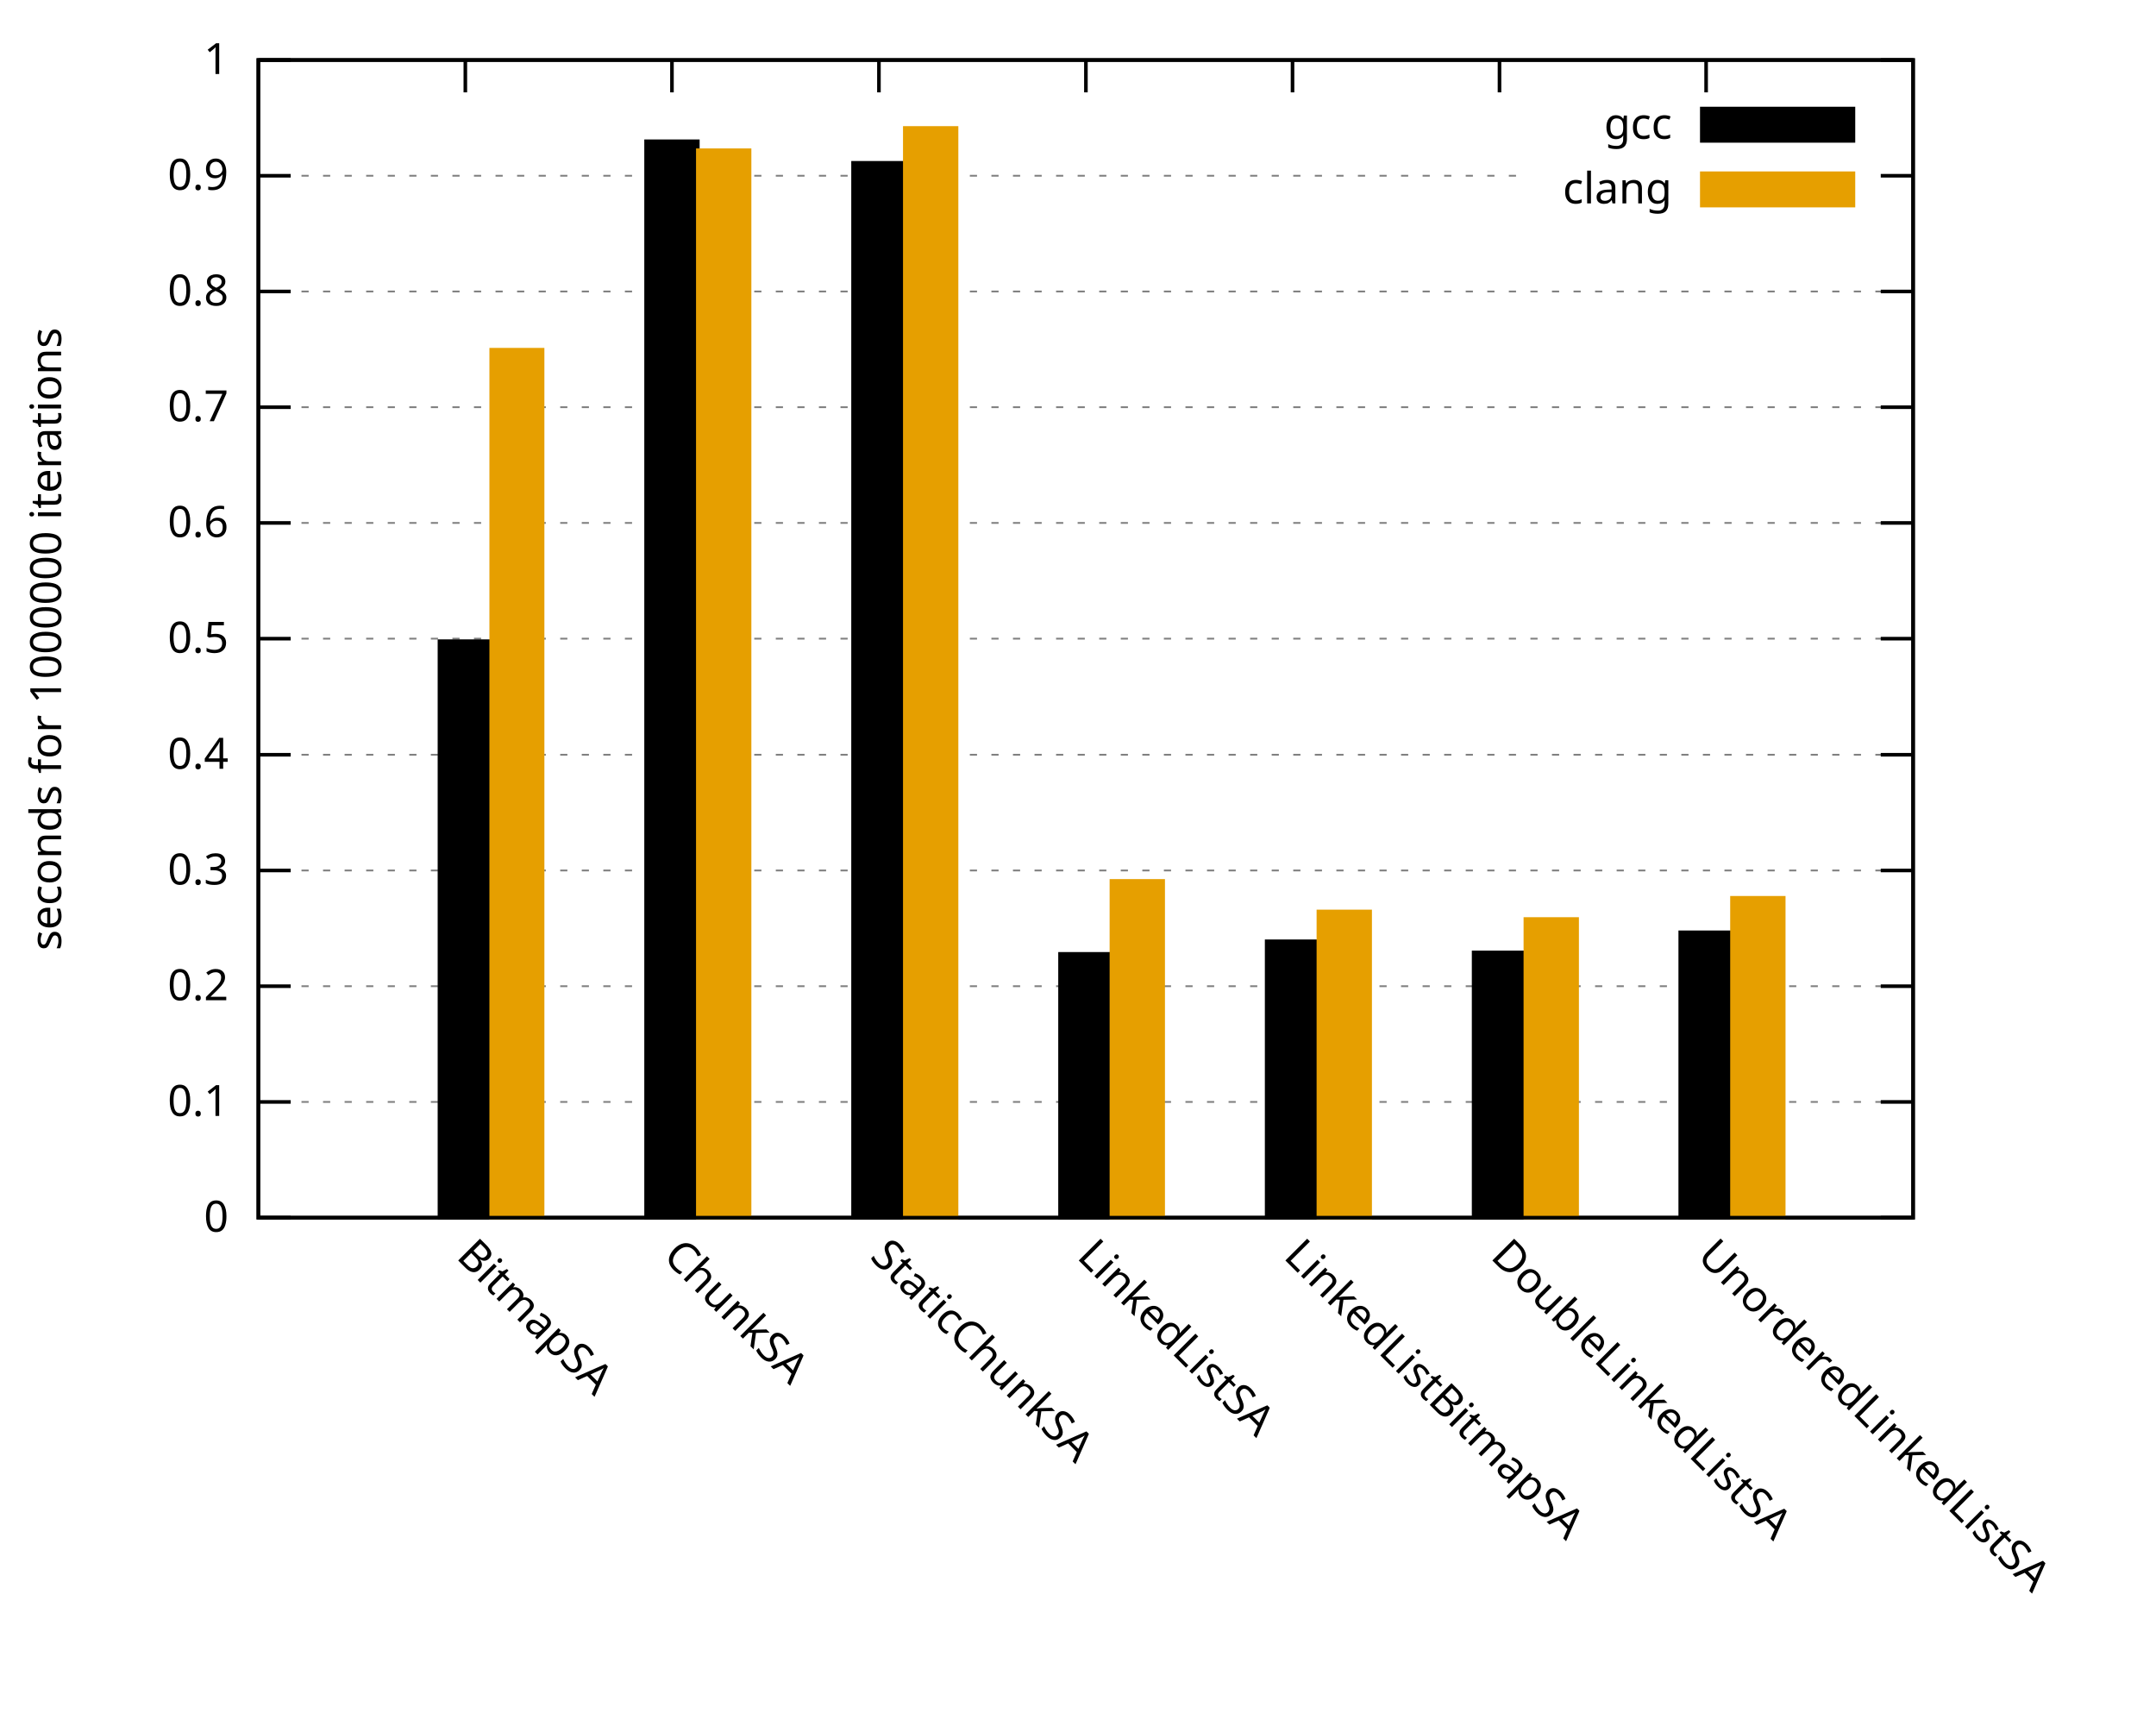
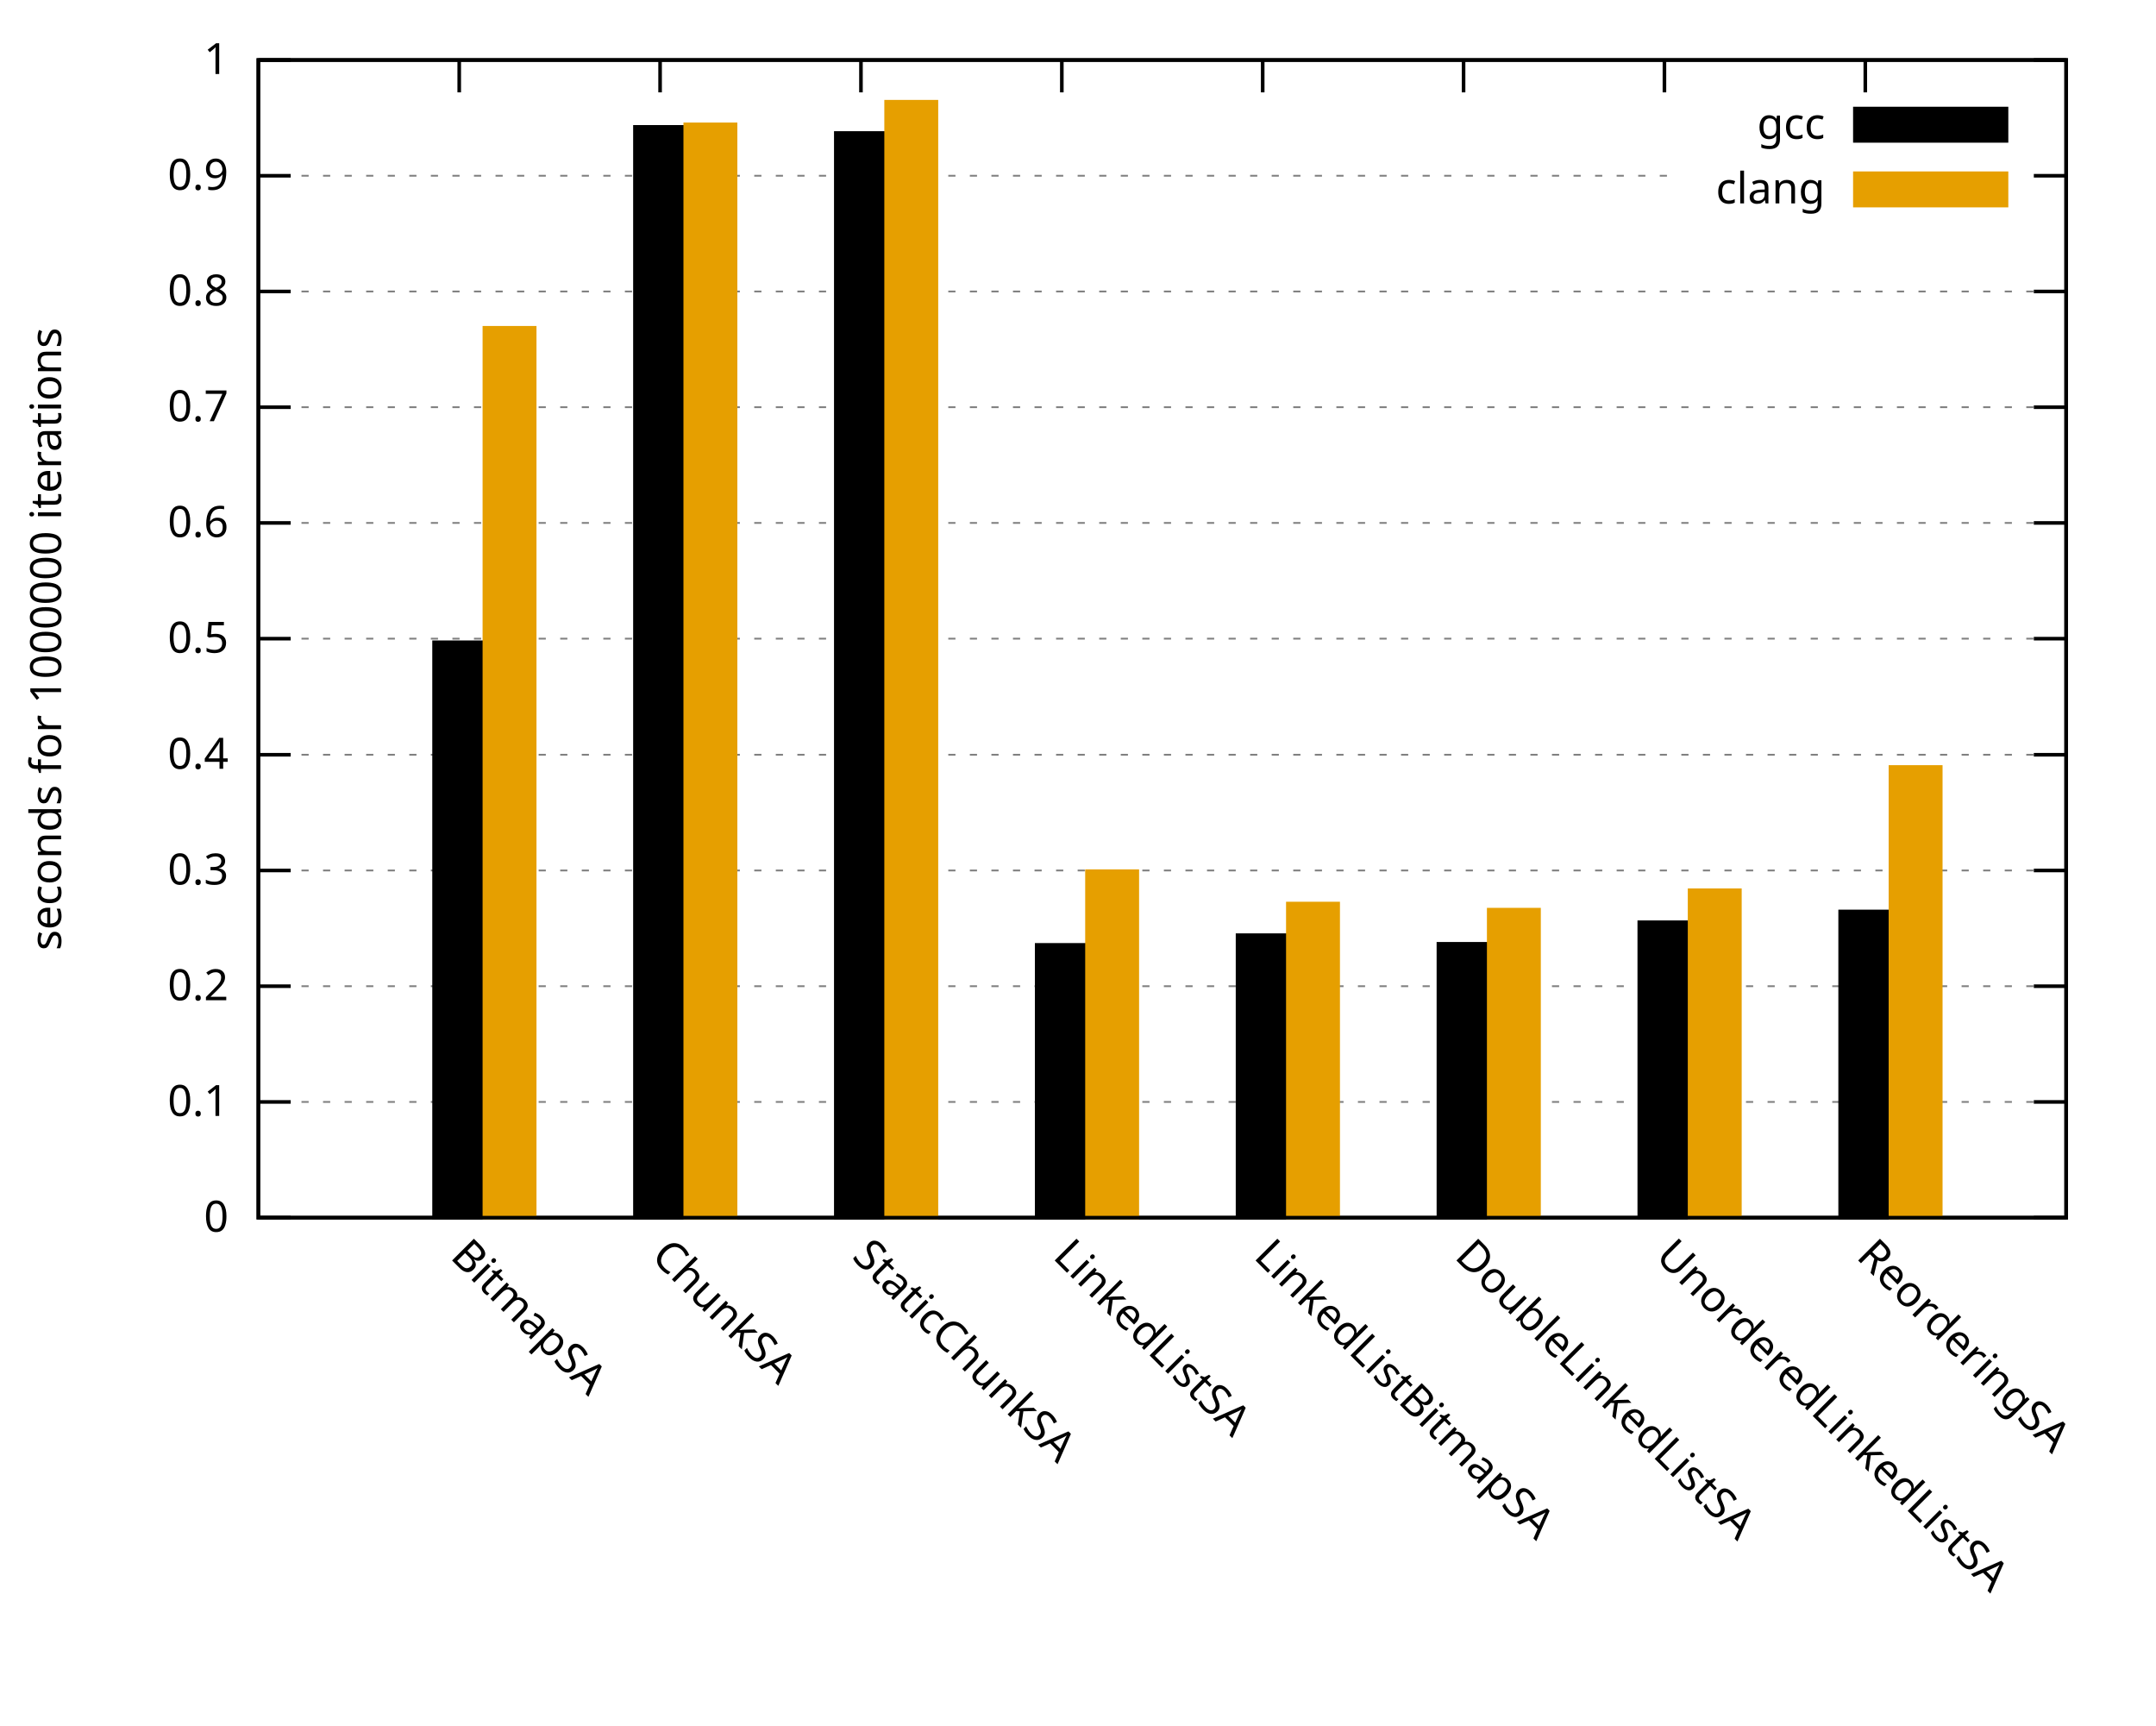
<svg xmlns="http://www.w3.org/2000/svg" xmlns:xlink="http://www.w3.org/1999/xlink" width="600" height="480" viewBox="0 0 600 480">
  <g id="gnuplot_canvas">
    <rect x="0" y="0" width="600" height="480" fill="none" />
    <defs>
      <circle id="gpDot" r="0.5" stroke-width="0.5" />
      <path id="gpPt0" stroke-width="0.222" stroke="currentColor" d="M-1,0 h2 M0,-1 v2" />
      <path id="gpPt1" stroke-width="0.222" stroke="currentColor" d="M-1,-1 L1,1 M1,-1 L-1,1" />
      <path id="gpPt2" stroke-width="0.222" stroke="currentColor" d="M-1,0 L1,0 M0,-1 L0,1 M-1,-1 L1,1 M-1,1 L1,-1" />
      <rect id="gpPt3" stroke-width="0.222" stroke="currentColor" x="-1" y="-1" width="2" height="2" />
      <rect id="gpPt4" stroke-width="0.222" stroke="currentColor" fill="currentColor" x="-1" y="-1" width="2" height="2" />
      <circle id="gpPt5" stroke-width="0.222" stroke="currentColor" cx="0" cy="0" r="1" />
      <use xlink:href="#gpPt5" id="gpPt6" fill="currentColor" stroke="none" />
      <path id="gpPt7" stroke-width="0.222" stroke="currentColor" d="M0,-1.33 L-1.33,0.67 L1.33,0.67 z" />
      <use xlink:href="#gpPt7" id="gpPt8" fill="currentColor" stroke="none" />
      <use xlink:href="#gpPt7" id="gpPt9" stroke="currentColor" transform="rotate(180)" />
      <use xlink:href="#gpPt9" id="gpPt10" fill="currentColor" stroke="none" />
      <use xlink:href="#gpPt3" id="gpPt11" stroke="currentColor" transform="rotate(45)" />
      <use xlink:href="#gpPt11" id="gpPt12" fill="currentColor" stroke="none" />
      <path id="gpPt13" stroke-width="0.222" stroke="currentColor" d="M0,1.330 L1.265,0.411 L0.782,-1.067 L-0.782,-1.076 L-1.265,0.411 z" />
      <use xlink:href="#gpPt13" id="gpPt14" fill="currentColor" stroke="none" />
      <filter id="textbox" filterUnits="objectBoundingBox" x="0" y="0" height="1" width="1">
        <feFlood flood-color="white" flood-opacity="1" result="bgnd" />
        <feComposite in="SourceGraphic" in2="bgnd" operator="atop" />
      </filter>
      <filter id="greybox" filterUnits="objectBoundingBox" x="0" y="0" height="1" width="1">
        <feFlood flood-color="lightgrey" flood-opacity="1" result="grey" />
        <feComposite in="SourceGraphic" in2="grey" operator="atop" />
      </filter>
    </defs>
    <g fill="none" color="white" stroke="black" stroke-width="1.00" stroke-linecap="butt" stroke-linejoin="miter">
</g>
    <g fill="none" color="black" stroke="currentColor" stroke-width="1.00" stroke-linecap="butt" stroke-linejoin="miter">
</g>
    <g fill="none" color="black" stroke="black" stroke-width="0.50" stroke-linecap="butt" stroke-linejoin="miter">
</g>
    <g fill="none" color="gray" stroke="currentColor" stroke-width="0.50" stroke-linecap="butt" stroke-linejoin="miter">
-       <path stroke="gray" stroke-dasharray="2,4" class="gridline" d="M71.9,338.8 L532.4,338.8  " />
-     </g>
-     <g fill="none" color="gray" stroke="gray" stroke-width="1.00" stroke-linecap="butt" stroke-linejoin="miter">
- </g>
-     <g fill="none" color="black" stroke="currentColor" stroke-width="1.00" stroke-linecap="butt" stroke-linejoin="miter">
-       <path stroke="black" d="M71.9,338.8 L80.9,338.8 M532.4,338.8 L523.4,338.8  " />
+       <path stroke="gray" stroke-dasharray="2,4" class="gridline" d="M71.9,338.8 L575.0,338.8  " />
+     </g>
+     <g fill="none" color="gray" stroke="gray" stroke-width="1.00" stroke-linecap="butt" stroke-linejoin="miter">
+ </g>
+     <g fill="none" color="black" stroke="currentColor" stroke-width="1.00" stroke-linecap="butt" stroke-linejoin="miter">
+       <path stroke="black" d="M71.9,338.8 L80.9,338.8 M575.0,338.8 L566.0,338.8  " />
      <g transform="translate(63.6,342.7)" stroke="none" fill="black" font-family="sans-serif" font-size="12.00" text-anchor="end">
        <text>
          <tspan font-family="sans-serif"> 0</tspan>
        </text>
      </g>
    </g>
    <g fill="none" color="black" stroke="currentColor" stroke-width="1.00" stroke-linecap="butt" stroke-linejoin="miter">
</g>
    <g fill="none" color="black" stroke="black" stroke-width="0.50" stroke-linecap="butt" stroke-linejoin="miter">
</g>
    <g fill="none" color="gray" stroke="currentColor" stroke-width="0.50" stroke-linecap="butt" stroke-linejoin="miter">
-       <path stroke="gray" stroke-dasharray="2,4" class="gridline" d="M71.9,306.6 L532.4,306.6  " />
-     </g>
-     <g fill="none" color="gray" stroke="gray" stroke-width="1.00" stroke-linecap="butt" stroke-linejoin="miter">
- </g>
-     <g fill="none" color="black" stroke="currentColor" stroke-width="1.00" stroke-linecap="butt" stroke-linejoin="miter">
-       <path stroke="black" d="M71.9,306.6 L80.9,306.6 M532.4,306.6 L523.4,306.6  " />
+       <path stroke="gray" stroke-dasharray="2,4" class="gridline" d="M71.9,306.6 L575.0,306.6  " />
+     </g>
+     <g fill="none" color="gray" stroke="gray" stroke-width="1.00" stroke-linecap="butt" stroke-linejoin="miter">
+ </g>
+     <g fill="none" color="black" stroke="currentColor" stroke-width="1.00" stroke-linecap="butt" stroke-linejoin="miter">
+       <path stroke="black" d="M71.9,306.6 L80.9,306.6 M575.0,306.6 L566.0,306.6  " />
      <g transform="translate(63.6,310.5)" stroke="none" fill="black" font-family="sans-serif" font-size="12.00" text-anchor="end">
        <text>
          <tspan font-family="sans-serif"> 0.1</tspan>
        </text>
      </g>
    </g>
    <g fill="none" color="black" stroke="currentColor" stroke-width="1.00" stroke-linecap="butt" stroke-linejoin="miter">
</g>
    <g fill="none" color="black" stroke="black" stroke-width="0.50" stroke-linecap="butt" stroke-linejoin="miter">
</g>
    <g fill="none" color="gray" stroke="currentColor" stroke-width="0.50" stroke-linecap="butt" stroke-linejoin="miter">
-       <path stroke="gray" stroke-dasharray="2,4" class="gridline" d="M71.9,274.4 L532.4,274.4  " />
-     </g>
-     <g fill="none" color="gray" stroke="gray" stroke-width="1.00" stroke-linecap="butt" stroke-linejoin="miter">
- </g>
-     <g fill="none" color="black" stroke="currentColor" stroke-width="1.00" stroke-linecap="butt" stroke-linejoin="miter">
-       <path stroke="black" d="M71.9,274.4 L80.9,274.4 M532.4,274.4 L523.4,274.4  " />
+       <path stroke="gray" stroke-dasharray="2,4" class="gridline" d="M71.9,274.4 L575.0,274.4  " />
+     </g>
+     <g fill="none" color="gray" stroke="gray" stroke-width="1.00" stroke-linecap="butt" stroke-linejoin="miter">
+ </g>
+     <g fill="none" color="black" stroke="currentColor" stroke-width="1.00" stroke-linecap="butt" stroke-linejoin="miter">
+       <path stroke="black" d="M71.9,274.4 L80.9,274.4 M575.0,274.4 L566.0,274.4  " />
      <g transform="translate(63.6,278.3)" stroke="none" fill="black" font-family="sans-serif" font-size="12.00" text-anchor="end">
        <text>
          <tspan font-family="sans-serif"> 0.2</tspan>
        </text>
      </g>
    </g>
    <g fill="none" color="black" stroke="currentColor" stroke-width="1.00" stroke-linecap="butt" stroke-linejoin="miter">
</g>
    <g fill="none" color="black" stroke="black" stroke-width="0.50" stroke-linecap="butt" stroke-linejoin="miter">
</g>
    <g fill="none" color="gray" stroke="currentColor" stroke-width="0.50" stroke-linecap="butt" stroke-linejoin="miter">
-       <path stroke="gray" stroke-dasharray="2,4" class="gridline" d="M71.9,242.2 L532.4,242.2  " />
-     </g>
-     <g fill="none" color="gray" stroke="gray" stroke-width="1.00" stroke-linecap="butt" stroke-linejoin="miter">
- </g>
-     <g fill="none" color="black" stroke="currentColor" stroke-width="1.00" stroke-linecap="butt" stroke-linejoin="miter">
-       <path stroke="black" d="M71.9,242.2 L80.9,242.2 M532.4,242.2 L523.4,242.2  " />
+       <path stroke="gray" stroke-dasharray="2,4" class="gridline" d="M71.9,242.2 L575.0,242.2  " />
+     </g>
+     <g fill="none" color="gray" stroke="gray" stroke-width="1.00" stroke-linecap="butt" stroke-linejoin="miter">
+ </g>
+     <g fill="none" color="black" stroke="currentColor" stroke-width="1.00" stroke-linecap="butt" stroke-linejoin="miter">
+       <path stroke="black" d="M71.9,242.2 L80.9,242.2 M575.0,242.2 L566.0,242.2  " />
      <g transform="translate(63.6,246.1)" stroke="none" fill="black" font-family="sans-serif" font-size="12.00" text-anchor="end">
        <text>
          <tspan font-family="sans-serif"> 0.3</tspan>
        </text>
      </g>
    </g>
    <g fill="none" color="black" stroke="currentColor" stroke-width="1.00" stroke-linecap="butt" stroke-linejoin="miter">
</g>
    <g fill="none" color="black" stroke="black" stroke-width="0.50" stroke-linecap="butt" stroke-linejoin="miter">
</g>
    <g fill="none" color="gray" stroke="currentColor" stroke-width="0.50" stroke-linecap="butt" stroke-linejoin="miter">
-       <path stroke="gray" stroke-dasharray="2,4" class="gridline" d="M71.9,210.0 L532.4,210.0  " />
-     </g>
-     <g fill="none" color="gray" stroke="gray" stroke-width="1.00" stroke-linecap="butt" stroke-linejoin="miter">
- </g>
-     <g fill="none" color="black" stroke="currentColor" stroke-width="1.00" stroke-linecap="butt" stroke-linejoin="miter">
-       <path stroke="black" d="M71.9,210.0 L80.9,210.0 M532.4,210.0 L523.4,210.0  " />
+       <path stroke="gray" stroke-dasharray="2,4" class="gridline" d="M71.9,210.0 L575.0,210.0  " />
+     </g>
+     <g fill="none" color="gray" stroke="gray" stroke-width="1.00" stroke-linecap="butt" stroke-linejoin="miter">
+ </g>
+     <g fill="none" color="black" stroke="currentColor" stroke-width="1.00" stroke-linecap="butt" stroke-linejoin="miter">
+       <path stroke="black" d="M71.9,210.0 L80.9,210.0 M575.0,210.0 L566.0,210.0  " />
      <g transform="translate(63.6,213.9)" stroke="none" fill="black" font-family="sans-serif" font-size="12.00" text-anchor="end">
        <text>
          <tspan font-family="sans-serif"> 0.4</tspan>
        </text>
      </g>
    </g>
    <g fill="none" color="black" stroke="currentColor" stroke-width="1.00" stroke-linecap="butt" stroke-linejoin="miter">
</g>
    <g fill="none" color="black" stroke="black" stroke-width="0.50" stroke-linecap="butt" stroke-linejoin="miter">
</g>
    <g fill="none" color="gray" stroke="currentColor" stroke-width="0.50" stroke-linecap="butt" stroke-linejoin="miter">
-       <path stroke="gray" stroke-dasharray="2,4" class="gridline" d="M71.9,177.7 L532.4,177.7  " />
-     </g>
-     <g fill="none" color="gray" stroke="gray" stroke-width="1.00" stroke-linecap="butt" stroke-linejoin="miter">
- </g>
-     <g fill="none" color="black" stroke="currentColor" stroke-width="1.00" stroke-linecap="butt" stroke-linejoin="miter">
-       <path stroke="black" d="M71.9,177.7 L80.9,177.7 M532.4,177.7 L523.4,177.7  " />
+       <path stroke="gray" stroke-dasharray="2,4" class="gridline" d="M71.9,177.7 L575.0,177.7  " />
+     </g>
+     <g fill="none" color="gray" stroke="gray" stroke-width="1.00" stroke-linecap="butt" stroke-linejoin="miter">
+ </g>
+     <g fill="none" color="black" stroke="currentColor" stroke-width="1.00" stroke-linecap="butt" stroke-linejoin="miter">
+       <path stroke="black" d="M71.9,177.7 L80.9,177.7 M575.0,177.7 L566.0,177.7  " />
      <g transform="translate(63.6,181.6)" stroke="none" fill="black" font-family="sans-serif" font-size="12.00" text-anchor="end">
        <text>
          <tspan font-family="sans-serif"> 0.5</tspan>
        </text>
      </g>
    </g>
    <g fill="none" color="black" stroke="currentColor" stroke-width="1.00" stroke-linecap="butt" stroke-linejoin="miter">
</g>
    <g fill="none" color="black" stroke="black" stroke-width="0.50" stroke-linecap="butt" stroke-linejoin="miter">
</g>
    <g fill="none" color="gray" stroke="currentColor" stroke-width="0.50" stroke-linecap="butt" stroke-linejoin="miter">
-       <path stroke="gray" stroke-dasharray="2,4" class="gridline" d="M71.9,145.5 L532.4,145.5  " />
-     </g>
-     <g fill="none" color="gray" stroke="gray" stroke-width="1.00" stroke-linecap="butt" stroke-linejoin="miter">
- </g>
-     <g fill="none" color="black" stroke="currentColor" stroke-width="1.00" stroke-linecap="butt" stroke-linejoin="miter">
-       <path stroke="black" d="M71.9,145.5 L80.9,145.5 M532.4,145.5 L523.4,145.5  " />
+       <path stroke="gray" stroke-dasharray="2,4" class="gridline" d="M71.9,145.5 L575.0,145.5  " />
+     </g>
+     <g fill="none" color="gray" stroke="gray" stroke-width="1.00" stroke-linecap="butt" stroke-linejoin="miter">
+ </g>
+     <g fill="none" color="black" stroke="currentColor" stroke-width="1.00" stroke-linecap="butt" stroke-linejoin="miter">
+       <path stroke="black" d="M71.9,145.5 L80.9,145.5 M575.0,145.5 L566.0,145.5  " />
      <g transform="translate(63.6,149.4)" stroke="none" fill="black" font-family="sans-serif" font-size="12.00" text-anchor="end">
        <text>
          <tspan font-family="sans-serif"> 0.6</tspan>
        </text>
      </g>
    </g>
    <g fill="none" color="black" stroke="currentColor" stroke-width="1.00" stroke-linecap="butt" stroke-linejoin="miter">
</g>
    <g fill="none" color="black" stroke="black" stroke-width="0.50" stroke-linecap="butt" stroke-linejoin="miter">
</g>
    <g fill="none" color="gray" stroke="currentColor" stroke-width="0.50" stroke-linecap="butt" stroke-linejoin="miter">
-       <path stroke="gray" stroke-dasharray="2,4" class="gridline" d="M71.9,113.3 L532.4,113.3  " />
-     </g>
-     <g fill="none" color="gray" stroke="gray" stroke-width="1.00" stroke-linecap="butt" stroke-linejoin="miter">
- </g>
-     <g fill="none" color="black" stroke="currentColor" stroke-width="1.00" stroke-linecap="butt" stroke-linejoin="miter">
-       <path stroke="black" d="M71.9,113.3 L80.9,113.3 M532.4,113.3 L523.4,113.3  " />
+       <path stroke="gray" stroke-dasharray="2,4" class="gridline" d="M71.9,113.3 L575.0,113.3  " />
+     </g>
+     <g fill="none" color="gray" stroke="gray" stroke-width="1.00" stroke-linecap="butt" stroke-linejoin="miter">
+ </g>
+     <g fill="none" color="black" stroke="currentColor" stroke-width="1.00" stroke-linecap="butt" stroke-linejoin="miter">
+       <path stroke="black" d="M71.9,113.3 L80.9,113.3 M575.0,113.3 L566.0,113.3  " />
      <g transform="translate(63.6,117.2)" stroke="none" fill="black" font-family="sans-serif" font-size="12.00" text-anchor="end">
        <text>
          <tspan font-family="sans-serif"> 0.7</tspan>
        </text>
      </g>
    </g>
    <g fill="none" color="black" stroke="currentColor" stroke-width="1.00" stroke-linecap="butt" stroke-linejoin="miter">
</g>
    <g fill="none" color="black" stroke="black" stroke-width="0.50" stroke-linecap="butt" stroke-linejoin="miter">
</g>
    <g fill="none" color="gray" stroke="currentColor" stroke-width="0.50" stroke-linecap="butt" stroke-linejoin="miter">
-       <path stroke="gray" stroke-dasharray="2,4" class="gridline" d="M71.9,81.1 L532.4,81.1  " />
-     </g>
-     <g fill="none" color="gray" stroke="gray" stroke-width="1.00" stroke-linecap="butt" stroke-linejoin="miter">
- </g>
-     <g fill="none" color="black" stroke="currentColor" stroke-width="1.00" stroke-linecap="butt" stroke-linejoin="miter">
-       <path stroke="black" d="M71.9,81.1 L80.9,81.1 M532.4,81.1 L523.4,81.1  " />
+       <path stroke="gray" stroke-dasharray="2,4" class="gridline" d="M71.9,81.1 L575.0,81.1  " />
+     </g>
+     <g fill="none" color="gray" stroke="gray" stroke-width="1.00" stroke-linecap="butt" stroke-linejoin="miter">
+ </g>
+     <g fill="none" color="black" stroke="currentColor" stroke-width="1.00" stroke-linecap="butt" stroke-linejoin="miter">
+       <path stroke="black" d="M71.9,81.1 L80.9,81.1 M575.0,81.1 L566.0,81.1  " />
      <g transform="translate(63.6,85.0)" stroke="none" fill="black" font-family="sans-serif" font-size="12.00" text-anchor="end">
        <text>
          <tspan font-family="sans-serif"> 0.8</tspan>
        </text>
      </g>
    </g>
    <g fill="none" color="black" stroke="currentColor" stroke-width="1.00" stroke-linecap="butt" stroke-linejoin="miter">
</g>
    <g fill="none" color="black" stroke="black" stroke-width="0.50" stroke-linecap="butt" stroke-linejoin="miter">
</g>
    <g fill="none" color="gray" stroke="currentColor" stroke-width="0.50" stroke-linecap="butt" stroke-linejoin="miter">
-       <path stroke="gray" stroke-dasharray="2,4" class="gridline" d="M71.9,48.9 L423.8,48.9 M524.1,48.9 L532.4,48.9  " />
-     </g>
-     <g fill="none" color="gray" stroke="gray" stroke-width="1.00" stroke-linecap="butt" stroke-linejoin="miter">
- </g>
-     <g fill="none" color="black" stroke="currentColor" stroke-width="1.00" stroke-linecap="butt" stroke-linejoin="miter">
-       <path stroke="black" d="M71.9,48.9 L80.9,48.9 M532.4,48.9 L523.4,48.9  " />
+       <path stroke="gray" stroke-dasharray="2,4" class="gridline" d="M71.9,48.9 L466.4,48.9 M566.7,48.9 L575.0,48.9  " />
+     </g>
+     <g fill="none" color="gray" stroke="gray" stroke-width="1.00" stroke-linecap="butt" stroke-linejoin="miter">
+ </g>
+     <g fill="none" color="black" stroke="currentColor" stroke-width="1.00" stroke-linecap="butt" stroke-linejoin="miter">
+       <path stroke="black" d="M71.9,48.9 L80.9,48.9 M575.0,48.9 L566.0,48.9  " />
      <g transform="translate(63.6,52.8)" stroke="none" fill="black" font-family="sans-serif" font-size="12.00" text-anchor="end">
        <text>
          <tspan font-family="sans-serif"> 0.9</tspan>
        </text>
      </g>
    </g>
    <g fill="none" color="black" stroke="currentColor" stroke-width="1.00" stroke-linecap="butt" stroke-linejoin="miter">
</g>
    <g fill="none" color="black" stroke="black" stroke-width="0.50" stroke-linecap="butt" stroke-linejoin="miter">
</g>
    <g fill="none" color="gray" stroke="currentColor" stroke-width="0.50" stroke-linecap="butt" stroke-linejoin="miter">
-       <path stroke="gray" stroke-dasharray="2,4" class="gridline" d="M71.9,16.7 L532.4,16.7  " />
-     </g>
-     <g fill="none" color="gray" stroke="gray" stroke-width="1.00" stroke-linecap="butt" stroke-linejoin="miter">
- </g>
-     <g fill="none" color="black" stroke="currentColor" stroke-width="1.00" stroke-linecap="butt" stroke-linejoin="miter">
-       <path stroke="black" d="M71.9,16.7 L80.9,16.7 M532.4,16.7 L523.4,16.7  " />
+       <path stroke="gray" stroke-dasharray="2,4" class="gridline" d="M71.9,16.7 L575.0,16.7  " />
+     </g>
+     <g fill="none" color="gray" stroke="gray" stroke-width="1.00" stroke-linecap="butt" stroke-linejoin="miter">
+ </g>
+     <g fill="none" color="black" stroke="currentColor" stroke-width="1.00" stroke-linecap="butt" stroke-linejoin="miter">
+       <path stroke="black" d="M71.9,16.7 L80.9,16.7 M575.0,16.7 L566.0,16.7  " />
      <g transform="translate(63.6,20.6)" stroke="none" fill="black" font-family="sans-serif" font-size="12.00" text-anchor="end">
        <text>
          <tspan font-family="sans-serif"> 1</tspan>
        </text>
      </g>
    </g>
    <g fill="none" color="black" stroke="currentColor" stroke-width="1.00" stroke-linecap="butt" stroke-linejoin="miter">
-       <path stroke="black" d="M129.5,338.8 L129.5,329.8 M129.5,16.7 L129.5,25.7  " />
-       <g transform="translate(126.7,349.9) rotate(45)" stroke="none" fill="black" font-family="sans-serif" font-size="12.00" text-anchor="start">
+       <path stroke="black" d="M127.8,338.8 L127.8,329.8 M127.8,16.7 L127.8,25.7  " />
+       <g transform="translate(125.0,349.9) rotate(45)" stroke="none" fill="black" font-family="sans-serif" font-size="12.00" text-anchor="start">
        <text>
          <tspan font-family="sans-serif">BitmapSA</tspan>
        </text>
      </g>
    </g>
    <g fill="none" color="black" stroke="currentColor" stroke-width="1.00" stroke-linecap="butt" stroke-linejoin="miter">
-       <path stroke="black" d="M187.0,338.8 L187.0,329.8 M187.0,16.7 L187.0,25.7  " />
-       <g transform="translate(184.2,349.9) rotate(45)" stroke="none" fill="black" font-family="sans-serif" font-size="12.00" text-anchor="start">
+       <path stroke="black" d="M183.7,338.8 L183.7,329.8 M183.7,16.7 L183.7,25.7  " />
+       <g transform="translate(180.9,349.9) rotate(45)" stroke="none" fill="black" font-family="sans-serif" font-size="12.00" text-anchor="start">
        <text>
          <tspan font-family="sans-serif">ChunkSA</tspan>
        </text>
      </g>
    </g>
    <g fill="none" color="black" stroke="currentColor" stroke-width="1.00" stroke-linecap="butt" stroke-linejoin="miter">
-       <path stroke="black" d="M244.6,338.8 L244.6,329.8 M244.6,16.7 L244.6,25.7  " />
-       <g transform="translate(241.8,349.9) rotate(45)" stroke="none" fill="black" font-family="sans-serif" font-size="12.00" text-anchor="start">
+       <path stroke="black" d="M239.6,338.8 L239.6,329.8 M239.6,16.7 L239.6,25.7  " />
+       <g transform="translate(236.8,349.9) rotate(45)" stroke="none" fill="black" font-family="sans-serif" font-size="12.00" text-anchor="start">
        <text>
          <tspan font-family="sans-serif">StaticChunkSA</tspan>
        </text>
      </g>
    </g>
    <g fill="none" color="black" stroke="currentColor" stroke-width="1.00" stroke-linecap="butt" stroke-linejoin="miter">
-       <path stroke="black" d="M302.2,338.8 L302.2,329.8 M302.2,16.7 L302.2,25.7  " />
-       <g transform="translate(299.4,349.9) rotate(45)" stroke="none" fill="black" font-family="sans-serif" font-size="12.00" text-anchor="start">
+       <path stroke="black" d="M295.5,338.8 L295.5,329.8 M295.5,16.7 L295.5,25.7  " />
+       <g transform="translate(292.7,349.9) rotate(45)" stroke="none" fill="black" font-family="sans-serif" font-size="12.00" text-anchor="start">
        <text>
          <tspan font-family="sans-serif">LinkedListSA</tspan>
        </text>
      </g>
    </g>
    <g fill="none" color="black" stroke="currentColor" stroke-width="1.00" stroke-linecap="butt" stroke-linejoin="miter">
-       <path stroke="black" d="M359.7,338.8 L359.7,329.8 M359.7,16.7 L359.7,25.7  " />
-       <g transform="translate(356.9,349.9) rotate(45)" stroke="none" fill="black" font-family="sans-serif" font-size="12.00" text-anchor="start">
+       <path stroke="black" d="M351.4,338.8 L351.4,329.8 M351.4,16.7 L351.4,25.7  " />
+       <g transform="translate(348.6,349.9) rotate(45)" stroke="none" fill="black" font-family="sans-serif" font-size="12.00" text-anchor="start">
        <text>
          <tspan font-family="sans-serif">LinkedListBitmapSA</tspan>
        </text>
      </g>
    </g>
    <g fill="none" color="black" stroke="currentColor" stroke-width="1.00" stroke-linecap="butt" stroke-linejoin="miter">
-       <path stroke="black" d="M417.3,338.8 L417.3,329.8 M417.3,16.7 L417.3,25.7  " />
-       <g transform="translate(414.5,349.9) rotate(45)" stroke="none" fill="black" font-family="sans-serif" font-size="12.00" text-anchor="start">
+       <path stroke="black" d="M407.3,338.8 L407.3,329.8 M407.3,16.7 L407.3,25.7  " />
+       <g transform="translate(404.5,349.9) rotate(45)" stroke="none" fill="black" font-family="sans-serif" font-size="12.00" text-anchor="start">
        <text>
          <tspan font-family="sans-serif">DoubleLinkedListSA</tspan>
        </text>
      </g>
    </g>
    <g fill="none" color="black" stroke="currentColor" stroke-width="1.00" stroke-linecap="butt" stroke-linejoin="miter">
-       <path stroke="black" d="M474.8,338.8 L474.8,329.8 M474.8,16.7 L474.8,25.7  " />
-       <g transform="translate(472.0,349.9) rotate(45)" stroke="none" fill="black" font-family="sans-serif" font-size="12.00" text-anchor="start">
+       <path stroke="black" d="M463.2,338.8 L463.2,329.8 M463.2,16.7 L463.2,25.7  " />
+       <g transform="translate(460.4,349.9) rotate(45)" stroke="none" fill="black" font-family="sans-serif" font-size="12.00" text-anchor="start">
        <text>
          <tspan font-family="sans-serif">UnorderedLinkedListSA</tspan>
        </text>
      </g>
    </g>
    <g fill="none" color="black" stroke="currentColor" stroke-width="1.00" stroke-linecap="butt" stroke-linejoin="miter">
- </g>
-     <g fill="none" color="black" stroke="currentColor" stroke-width="1.00" stroke-linecap="butt" stroke-linejoin="miter">
-       <path stroke="black" d="M71.9,16.7 L71.9,338.8 L532.4,338.8 L532.4,16.7 L71.9,16.7 Z  " />
+       <path stroke="black" d="M519.1,338.8 L519.1,329.8 M519.1,16.7 L519.1,25.7  " />
+       <g transform="translate(516.3,349.9) rotate(45)" stroke="none" fill="black" font-family="sans-serif" font-size="12.00" text-anchor="start">
+         <text>
+           <tspan font-family="sans-serif">ReorderingSA</tspan>
+         </text>
+       </g>
+     </g>
+     <g fill="none" color="black" stroke="currentColor" stroke-width="1.00" stroke-linecap="butt" stroke-linejoin="miter">
+ </g>
+     <g fill="none" color="black" stroke="currentColor" stroke-width="1.00" stroke-linecap="butt" stroke-linejoin="miter">
+       <path stroke="black" d="M71.9,16.7 L71.9,338.8 L575.0,338.8 L575.0,16.7 L71.9,16.7 Z  " />
    </g>
    <g fill="none" color="black" stroke="currentColor" stroke-width="1.00" stroke-linecap="butt" stroke-linejoin="miter">
      <g transform="translate(17.0,177.8) rotate(270)" stroke="none" fill="black" font-family="sans-serif" font-size="12.00" text-anchor="middle">
        <text>
          <tspan font-family="sans-serif">seconds for 1000000 iterations</tspan>
        </text>
      </g>
    </g>
    <g fill="none" color="black" stroke="currentColor" stroke-width="1.00" stroke-linecap="butt" stroke-linejoin="miter">
</g>
    <g id="gnuplot_plot_1">
      <g fill="none" color="black" stroke="currentColor" stroke-width="1.00" stroke-linecap="butt" stroke-linejoin="miter">
-         <g transform="translate(465.3,38.6)" stroke="none" fill="black" font-family="sans-serif" font-size="12.00" text-anchor="end">
+         <g transform="translate(507.9,38.6)" stroke="none" fill="black" font-family="sans-serif" font-size="12.00" text-anchor="end">
          <text>
            <tspan font-family="sans-serif">gcc</tspan>
          </text>
        </g>
      </g>
      <g fill="none" color="black" stroke="currentColor" stroke-width="1.00" stroke-linecap="butt" stroke-linejoin="miter">
        <g stroke="none" shape-rendering="crispEdges">
-           <polygon fill="rgb(  0,   0,   0)" points="473.6,39.2 515.8,39.2 515.8,30.2 473.6,30.2 " />
-         </g>
-         <path stroke="rgb(  0,   0,   0)" d="M473.6,39.2 L515.8,39.2 L515.8,30.2 L473.6,30.2 L473.6,39.2 Z  " />
-       </g>
-       <g fill="none" color="black" stroke="currentColor" stroke-width="1.00" stroke-linecap="butt" stroke-linejoin="miter">
-         <g stroke="none" shape-rendering="crispEdges">
-           <polygon fill="rgb(  0,   0,   0)" points="122.3,338.8 136.8,338.8 136.8,178.3 122.3,178.3 " />
-         </g>
-         <path stroke="rgb(  0,   0,   0)" d="M122.3,338.8 L122.3,178.4 L136.7,178.4 L136.7,338.8 L122.3,338.8 Z  " />
-         <g stroke="none" shape-rendering="crispEdges">
-           <polygon fill="rgb(  0,   0,   0)" points="179.8,338.8 194.3,338.8 194.3,39.2 179.8,39.2 " />
-         </g>
-         <path stroke="rgb(  0,   0,   0)" d="M179.8,338.8 L179.8,39.3 L194.2,39.3 L194.2,338.8 L179.8,338.8 Z  " />
-         <g stroke="none" shape-rendering="crispEdges">
-           <polygon fill="rgb(  0,   0,   0)" points="237.4,338.8 251.9,338.8 251.9,45.2 237.4,45.2 " />
-         </g>
-         <path stroke="rgb(  0,   0,   0)" d="M237.4,338.8 L237.4,45.3 L251.8,45.3 L251.8,338.8 L237.4,338.8 Z  " />
-         <g stroke="none" shape-rendering="crispEdges">
-           <polygon fill="rgb(  0,   0,   0)" points="295.0,338.8 309.4,338.8 309.4,265.3 295.0,265.3 " />
-         </g>
-         <path stroke="rgb(  0,   0,   0)" d="M295.0,338.8 L295.0,265.4 L309.3,265.4 L309.3,338.8 L295.0,338.8 Z  " />
-         <g stroke="none" shape-rendering="crispEdges">
-           <polygon fill="rgb(  0,   0,   0)" points="352.5,338.8 367.0,338.8 367.0,261.8 352.5,261.8 " />
-         </g>
-         <path stroke="rgb(  0,   0,   0)" d="M352.5,338.8 L352.5,261.9 L366.9,261.9 L366.9,338.8 L352.5,338.8 Z  " />
-         <g stroke="none" shape-rendering="crispEdges">
-           <polygon fill="rgb(  0,   0,   0)" points="410.1,338.8 424.6,338.8 424.6,264.9 410.1,264.9 " />
-         </g>
-         <path stroke="rgb(  0,   0,   0)" d="M410.1,338.8 L410.1,265.0 L424.5,265.0 L424.5,338.8 L410.1,338.8 Z  " />
-         <g stroke="none" shape-rendering="crispEdges">
-           <polygon fill="rgb(  0,   0,   0)" points="467.6,338.8 482.1,338.8 482.1,259.3 467.6,259.3 " />
-         </g>
-         <path stroke="rgb(  0,   0,   0)" d="M467.6,338.8 L467.6,259.4 L482.0,259.4 L482.0,338.8 L467.6,338.8 Z  " />
+           <polygon fill="rgb(  0,   0,   0)" points="516.2,39.2 558.4,39.2 558.4,30.2 516.2,30.2 " />
+         </g>
+         <path stroke="rgb(  0,   0,   0)" d="M516.2,39.2 L558.4,39.2 L558.4,30.2 L516.2,30.2 L516.2,39.2 Z  " />
+       </g>
+       <g fill="none" color="black" stroke="currentColor" stroke-width="1.00" stroke-linecap="butt" stroke-linejoin="miter">
+         <g stroke="none" shape-rendering="crispEdges">
+           <polygon fill="rgb(  0,   0,   0)" points="120.8,338.8 134.9,338.8 134.9,178.6 120.8,178.6 " />
+         </g>
+         <path stroke="rgb(  0,   0,   0)" d="M120.8,338.8 L120.8,178.7 L134.8,178.7 L134.8,338.8 L120.8,338.8 Z  " />
+         <g stroke="none" shape-rendering="crispEdges">
+           <polygon fill="rgb(  0,   0,   0)" points="176.7,338.8 190.8,338.8 190.8,35.2 176.7,35.2 " />
+         </g>
+         <path stroke="rgb(  0,   0,   0)" d="M176.7,338.8 L176.7,35.3 L190.7,35.3 L190.7,338.8 L176.7,338.8 Z  " />
+         <g stroke="none" shape-rendering="crispEdges">
+           <polygon fill="rgb(  0,   0,   0)" points="232.6,338.8 246.7,338.8 246.7,36.9 232.6,36.9 " />
+         </g>
+         <path stroke="rgb(  0,   0,   0)" d="M232.6,338.8 L232.6,37.0 L246.6,37.0 L246.6,338.8 L232.6,338.8 Z  " />
+         <g stroke="none" shape-rendering="crispEdges">
+           <polygon fill="rgb(  0,   0,   0)" points="288.5,338.8 302.6,338.8 302.6,262.8 288.5,262.8 " />
+         </g>
+         <path stroke="rgb(  0,   0,   0)" d="M288.5,338.8 L288.5,262.9 L302.5,262.9 L302.5,338.8 L288.5,338.8 Z  " />
+         <g stroke="none" shape-rendering="crispEdges">
+           <polygon fill="rgb(  0,   0,   0)" points="344.4,338.8 358.5,338.8 358.5,260.1 344.4,260.1 " />
+         </g>
+         <path stroke="rgb(  0,   0,   0)" d="M344.4,338.8 L344.4,260.2 L358.4,260.2 L358.4,338.8 L344.4,338.8 Z  " />
+         <g stroke="none" shape-rendering="crispEdges">
+           <polygon fill="rgb(  0,   0,   0)" points="400.3,338.8 414.4,338.8 414.4,262.5 400.3,262.5 " />
+         </g>
+         <path stroke="rgb(  0,   0,   0)" d="M400.3,338.8 L400.3,262.6 L414.3,262.6 L414.3,338.8 L400.3,338.8 Z  " />
+         <g stroke="none" shape-rendering="crispEdges">
+           <polygon fill="rgb(  0,   0,   0)" points="456.2,338.8 470.3,338.8 470.3,256.5 456.2,256.5 " />
+         </g>
+         <path stroke="rgb(  0,   0,   0)" d="M456.2,338.8 L456.2,256.6 L470.2,256.6 L470.2,338.8 L456.2,338.8 Z  " />
+         <g stroke="none" shape-rendering="crispEdges">
+           <polygon fill="rgb(  0,   0,   0)" points="512.1,338.8 526.2,338.8 526.2,253.5 512.1,253.5 " />
+         </g>
+         <path stroke="rgb(  0,   0,   0)" d="M512.1,338.8 L512.1,253.6 L526.1,253.6 L526.1,338.8 L512.1,338.8 Z  " />
      </g>
    </g>
    <g id="gnuplot_plot_2">
      <g fill="none" color="black" stroke="currentColor" stroke-width="1.00" stroke-linecap="butt" stroke-linejoin="miter">
-         <g transform="translate(465.3,56.6)" stroke="none" fill="black" font-family="sans-serif" font-size="12.00" text-anchor="end">
+         <g transform="translate(507.9,56.6)" stroke="none" fill="black" font-family="sans-serif" font-size="12.00" text-anchor="end">
          <text>
            <tspan font-family="sans-serif">clang</tspan>
          </text>
        </g>
      </g>
      <g fill="none" color="black" stroke="currentColor" stroke-width="1.00" stroke-linecap="butt" stroke-linejoin="miter">
        <g stroke="none" shape-rendering="crispEdges">
-           <polygon fill="rgb(230, 159,   0)" points="473.6,57.2 515.8,57.2 515.8,48.2 473.6,48.2 " />
-         </g>
-         <path stroke="rgb(230, 159,   0)" d="M473.6,57.2 L515.8,57.2 L515.8,48.2 L473.6,48.2 L473.6,57.2 Z  " />
-       </g>
-       <g fill="none" color="black" stroke="currentColor" stroke-width="1.00" stroke-linecap="butt" stroke-linejoin="miter">
-         <g stroke="none" shape-rendering="crispEdges">
-           <polygon fill="rgb(230, 159,   0)" points="136.7,338.8 151.1,338.8 151.1,97.2 136.7,97.2 " />
-         </g>
-         <path stroke="rgb(230, 159,   0)" d="M136.7,338.8 L136.7,97.3 L151.0,97.3 L151.0,338.8 L136.7,338.8 Z  " />
-         <g stroke="none" shape-rendering="crispEdges">
-           <polygon fill="rgb(230, 159,   0)" points="194.2,338.8 208.7,338.8 208.7,41.7 194.2,41.7 " />
-         </g>
-         <path stroke="rgb(230, 159,   0)" d="M194.2,338.8 L194.2,41.8 L208.6,41.8 L208.6,338.8 L194.2,338.8 Z  " />
-         <g stroke="none" shape-rendering="crispEdges">
-           <polygon fill="rgb(230, 159,   0)" points="251.8,338.8 266.3,338.8 266.3,35.5 251.8,35.5 " />
-         </g>
-         <path stroke="rgb(230, 159,   0)" d="M251.8,338.8 L251.8,35.6 L266.2,35.6 L266.2,338.8 L251.8,338.8 Z  " />
-         <g stroke="none" shape-rendering="crispEdges">
-           <polygon fill="rgb(230, 159,   0)" points="309.3,338.8 323.8,338.8 323.8,245.0 309.3,245.0 " />
-         </g>
-         <path stroke="rgb(230, 159,   0)" d="M309.3,338.8 L309.3,245.1 L323.7,245.1 L323.7,338.8 L309.3,338.8 Z  " />
-         <g stroke="none" shape-rendering="crispEdges">
-           <polygon fill="rgb(230, 159,   0)" points="366.9,338.8 381.4,338.8 381.4,253.5 366.9,253.5 " />
-         </g>
-         <path stroke="rgb(230, 159,   0)" d="M366.9,338.8 L366.9,253.6 L381.3,253.6 L381.3,338.8 L366.9,338.8 Z  " />
-         <g stroke="none" shape-rendering="crispEdges">
-           <polygon fill="rgb(230, 159,   0)" points="424.5,338.8 439.0,338.8 439.0,255.6 424.5,255.6 " />
-         </g>
-         <path stroke="rgb(230, 159,   0)" d="M424.5,338.8 L424.5,255.7 L438.9,255.7 L438.9,338.8 L424.5,338.8 Z  " />
-         <g stroke="none" shape-rendering="crispEdges">
-           <polygon fill="rgb(230, 159,   0)" points="482.0,338.8 496.5,338.8 496.5,249.7 482.0,249.7 " />
-         </g>
-         <path stroke="rgb(230, 159,   0)" d="M482.0,338.8 L482.0,249.8 L496.4,249.8 L496.4,338.8 L482.0,338.8 Z  " />
+           <polygon fill="rgb(230, 159,   0)" points="516.2,57.2 558.4,57.2 558.4,48.2 516.2,48.2 " />
+         </g>
+         <path stroke="rgb(230, 159,   0)" d="M516.2,57.2 L558.4,57.2 L558.4,48.2 L516.2,48.2 L516.2,57.2 Z  " />
+       </g>
+       <g fill="none" color="black" stroke="currentColor" stroke-width="1.00" stroke-linecap="butt" stroke-linejoin="miter">
+         <g stroke="none" shape-rendering="crispEdges">
+           <polygon fill="rgb(230, 159,   0)" points="134.8,338.8 148.9,338.8 148.9,91.1 134.8,91.1 " />
+         </g>
+         <path stroke="rgb(230, 159,   0)" d="M134.8,338.8 L134.8,91.2 L148.8,91.2 L148.8,338.8 L134.8,338.8 Z  " />
+         <g stroke="none" shape-rendering="crispEdges">
+           <polygon fill="rgb(230, 159,   0)" points="190.7,338.8 204.8,338.8 204.8,34.5 190.7,34.5 " />
+         </g>
+         <path stroke="rgb(230, 159,   0)" d="M190.7,338.8 L190.7,34.6 L204.7,34.6 L204.7,338.8 L190.7,338.8 Z  " />
+         <g stroke="none" shape-rendering="crispEdges">
+           <polygon fill="rgb(230, 159,   0)" points="246.6,338.8 260.7,338.8 260.7,28.2 246.6,28.2 " />
+         </g>
+         <path stroke="rgb(230, 159,   0)" d="M246.6,338.8 L246.6,28.3 L260.6,28.3 L260.6,338.8 L246.6,338.8 Z  " />
+         <g stroke="none" shape-rendering="crispEdges">
+           <polygon fill="rgb(230, 159,   0)" points="302.5,338.8 316.6,338.8 316.6,242.3 302.5,242.3 " />
+         </g>
+         <path stroke="rgb(230, 159,   0)" d="M302.5,338.8 L302.5,242.4 L316.5,242.4 L316.5,338.8 L302.5,338.8 Z  " />
+         <g stroke="none" shape-rendering="crispEdges">
+           <polygon fill="rgb(230, 159,   0)" points="358.4,338.8 372.5,338.8 372.5,251.3 358.4,251.3 " />
+         </g>
+         <path stroke="rgb(230, 159,   0)" d="M358.4,338.8 L358.4,251.4 L372.4,251.4 L372.4,338.8 L358.4,338.8 Z  " />
+         <g stroke="none" shape-rendering="crispEdges">
+           <polygon fill="rgb(230, 159,   0)" points="414.3,338.8 428.4,338.8 428.4,253.0 414.3,253.0 " />
+         </g>
+         <path stroke="rgb(230, 159,   0)" d="M414.3,338.8 L414.3,253.1 L428.3,253.1 L428.3,338.8 L414.3,338.8 Z  " />
+         <g stroke="none" shape-rendering="crispEdges">
+           <polygon fill="rgb(230, 159,   0)" points="470.2,338.8 484.3,338.8 484.3,247.6 470.2,247.6 " />
+         </g>
+         <path stroke="rgb(230, 159,   0)" d="M470.2,338.8 L470.2,247.7 L484.2,247.7 L484.2,338.8 L470.2,338.8 Z  " />
+         <g stroke="none" shape-rendering="crispEdges">
+           <polygon fill="rgb(230, 159,   0)" points="526.1,338.8 540.2,338.8 540.2,213.3 526.1,213.3 " />
+         </g>
+         <path stroke="rgb(230, 159,   0)" d="M526.1,338.8 L526.1,213.4 L540.1,213.4 L540.1,338.8 L526.1,338.8 Z  " />
      </g>
    </g>
    <g fill="none" color="white" stroke="rgb(230, 159,   0)" stroke-width="2.00" stroke-linecap="butt" stroke-linejoin="miter">
</g>
    <g fill="none" color="black" stroke="currentColor" stroke-width="2.00" stroke-linecap="butt" stroke-linejoin="miter">
</g>
    <g fill="none" color="black" stroke="black" stroke-width="1.00" stroke-linecap="butt" stroke-linejoin="miter">
</g>
    <g fill="none" color="black" stroke="currentColor" stroke-width="1.00" stroke-linecap="butt" stroke-linejoin="miter">
-       <path stroke="black" d="M71.9,16.7 L71.9,338.8 L532.4,338.8 L532.4,16.7 L71.9,16.7 Z  " />
+       <path stroke="black" d="M71.9,16.7 L71.9,338.8 L575.0,338.8 L575.0,16.7 L71.9,16.7 Z  " />
    </g>
    <g fill="none" color="black" stroke="currentColor" stroke-width="1.00" stroke-linecap="butt" stroke-linejoin="miter">
</g>
  </g>
</svg>
